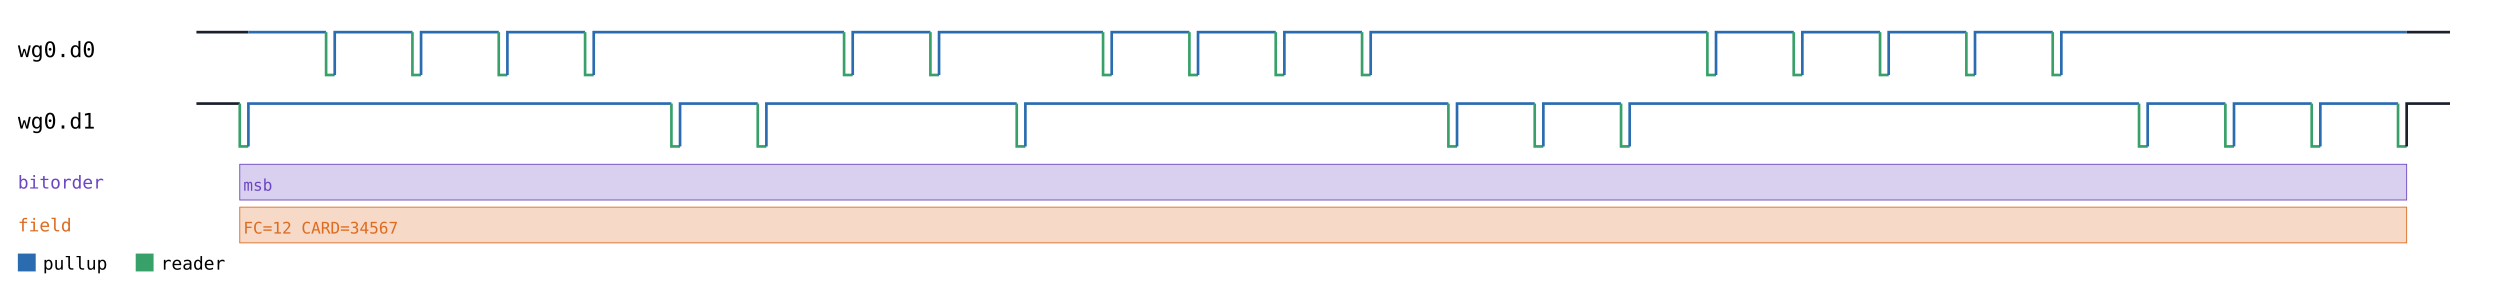
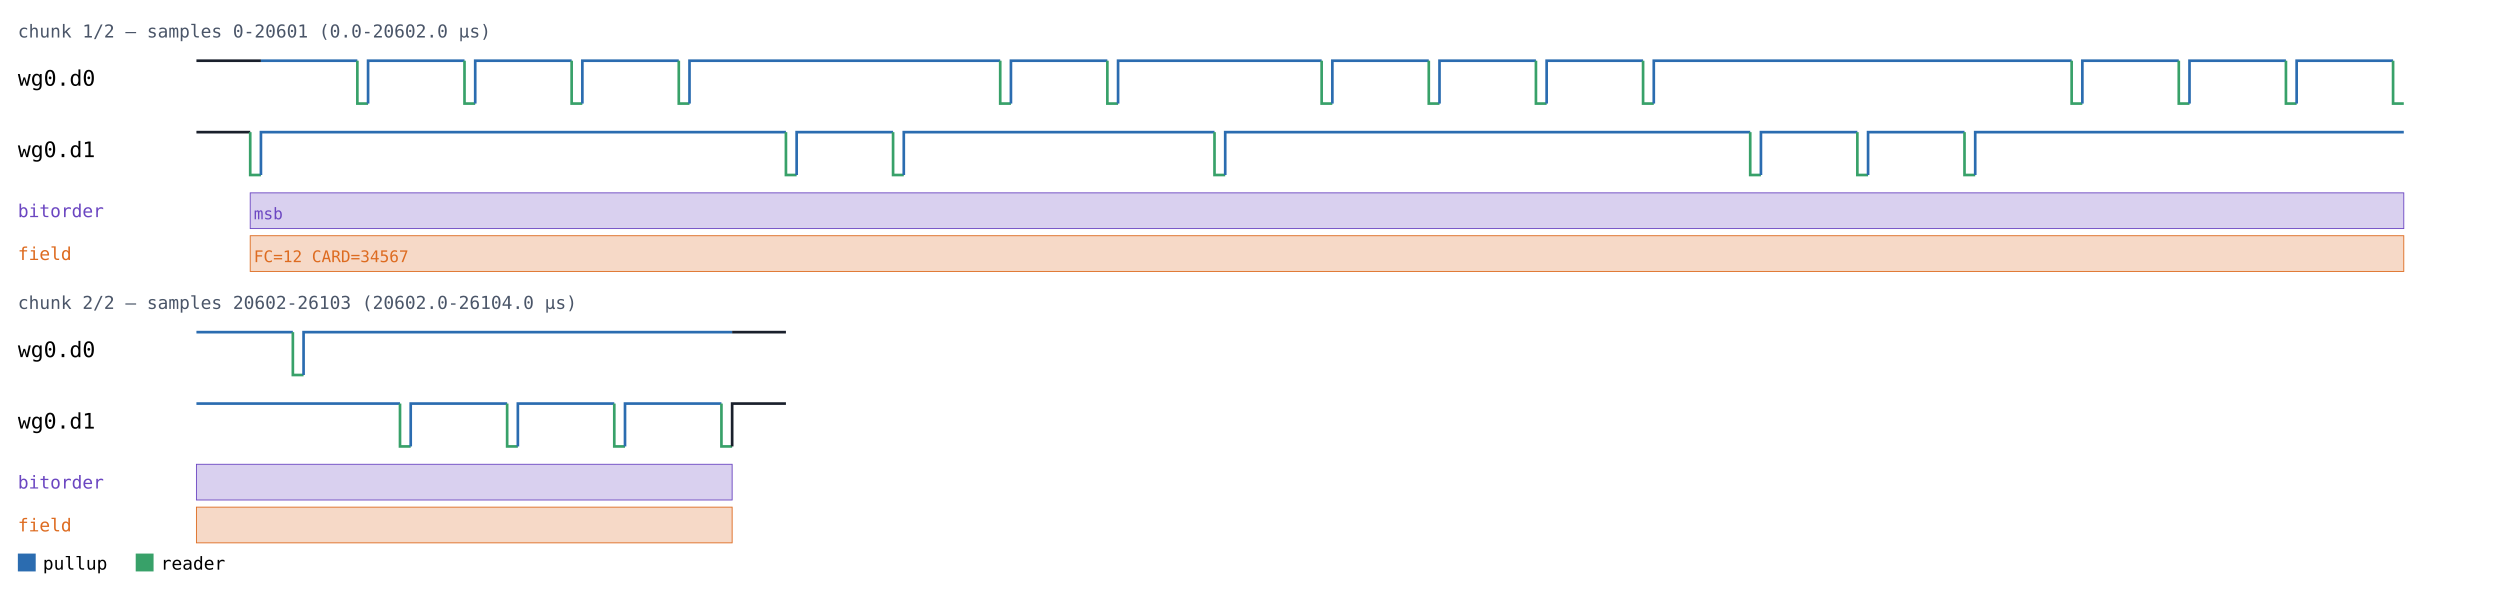
- <svg xmlns="http://www.w3.org/2000/svg" baseProfile="full" height="168" version="1.1" width="1400">
+ <svg xmlns="http://www.w3.org/2000/svg" baseProfile="full" height="336" version="1.1" width="1400">
  <defs />
-   <rect fill="white" height="168" width="1400" x="0" y="0" />
-   <text font-family="monospace" font-size="12px" x="10" y="32.0">wg0.d0</text>
-   <polyline fill="none" points="110.0,18.0 110.0,18.0 134.269,18.0 134.269,18.0 139.104,18.0 139.104,18.0" stroke="#1a202c" stroke-width="1.5" />
-   <polyline fill="none" points="139.104,18.0 139.104,18.0 182.614,18.0 182.614,18.0" stroke="#2b6cb0" stroke-width="1.5" />
-   <polyline fill="none" points="182.614,18.0 182.614,42.0 187.449,42.0 187.449,42.0" stroke="#38a169" stroke-width="1.5" />
-   <polyline fill="none" points="187.449,42.0 187.449,18.0 230.959,18.0 230.959,18.0" stroke="#2b6cb0" stroke-width="1.5" />
-   <polyline fill="none" points="230.959,18.0 230.959,42.0 235.794,42.0 235.794,42.0" stroke="#38a169" stroke-width="1.5" />
-   <polyline fill="none" points="235.794,42.0 235.794,18.0 279.304,18.0 279.304,18.0" stroke="#2b6cb0" stroke-width="1.5" />
-   <polyline fill="none" points="279.304,18.0 279.304,42.0 284.139,42.0 284.139,42.0" stroke="#38a169" stroke-width="1.5" />
-   <polyline fill="none" points="284.139,42.0 284.139,18.0 327.65,18.0 327.65,18.0" stroke="#2b6cb0" stroke-width="1.5" />
-   <polyline fill="none" points="327.65,18.0 327.65,42.0 332.484,42.0 332.484,42.0" stroke="#38a169" stroke-width="1.5" />
-   <polyline fill="none" points="332.484,42.0 332.484,18.0 472.685,18.0 472.685,18.0" stroke="#2b6cb0" stroke-width="1.5" />
-   <polyline fill="none" points="472.685,18.0 472.685,42.0 477.519,42.0 477.519,42.0" stroke="#38a169" stroke-width="1.5" />
-   <polyline fill="none" points="477.519,42.0 477.519,18.0 521.03,18.0 521.03,18.0" stroke="#2b6cb0" stroke-width="1.5" />
-   <polyline fill="none" points="521.03,18.0 521.03,42.0 525.864,42.0 525.864,42.0" stroke="#38a169" stroke-width="1.5" />
-   <polyline fill="none" points="525.864,42.0 525.864,18.0 617.72,18.0 617.72,18.0" stroke="#2b6cb0" stroke-width="1.5" />
-   <polyline fill="none" points="617.72,18.0 617.72,42.0 622.555,42.0 622.555,42.0" stroke="#38a169" stroke-width="1.5" />
-   <polyline fill="none" points="622.555,42.0 622.555,18.0 666.065,18.0 666.065,18.0" stroke="#2b6cb0" stroke-width="1.5" />
-   <polyline fill="none" points="666.065,18.0 666.065,42.0 670.9,42.0 670.9,42.0" stroke="#38a169" stroke-width="1.5" />
-   <polyline fill="none" points="670.9,42.0 670.9,18.0 714.41,18.0 714.41,18.0" stroke="#2b6cb0" stroke-width="1.5" />
-   <polyline fill="none" points="714.41,18.0 714.41,42.0 719.245,42.0 719.245,42.0" stroke="#38a169" stroke-width="1.5" />
-   <polyline fill="none" points="719.245,42.0 719.245,18.0 762.755,18.0 762.755,18.0" stroke="#2b6cb0" stroke-width="1.5" />
-   <polyline fill="none" points="762.755,18.0 762.755,42.0 767.59,42.0 767.59,42.0" stroke="#38a169" stroke-width="1.5" />
-   <polyline fill="none" points="767.59,42.0 767.59,18.0 956.136,18.0 956.136,18.0" stroke="#2b6cb0" stroke-width="1.5" />
-   <polyline fill="none" points="956.136,18.0 956.136,42.0 960.97,42.0 960.97,42.0" stroke="#38a169" stroke-width="1.5" />
-   <polyline fill="none" points="960.97,42.0 960.97,18.0 1004.481,18.0 1004.481,18.0" stroke="#2b6cb0" stroke-width="1.5" />
-   <polyline fill="none" points="1004.481,18.0 1004.481,42.0 1009.315,42.0 1009.315,42.0" stroke="#38a169" stroke-width="1.5" />
-   <polyline fill="none" points="1009.315,42.0 1009.315,18.0 1052.826,18.0 1052.826,18.0" stroke="#2b6cb0" stroke-width="1.5" />
-   <polyline fill="none" points="1052.826,18.0 1052.826,42.0 1057.66,42.0 1057.66,42.0" stroke="#38a169" stroke-width="1.5" />
-   <polyline fill="none" points="1057.66,42.0 1057.66,18.0 1101.171,18.0 1101.171,18.0" stroke="#2b6cb0" stroke-width="1.5" />
-   <polyline fill="none" points="1101.171,18.0 1101.171,42.0 1106.005,42.0 1106.005,42.0" stroke="#38a169" stroke-width="1.5" />
-   <polyline fill="none" points="1106.005,42.0 1106.005,18.0 1149.516,18.0 1149.516,18.0" stroke="#2b6cb0" stroke-width="1.5" />
-   <polyline fill="none" points="1149.516,18.0 1149.516,42.0 1154.35,42.0 1154.35,42.0" stroke="#38a169" stroke-width="1.5" />
-   <polyline fill="none" points="1154.35,42.0 1154.35,18.0 1347.731,18.0 1347.731,18.0" stroke="#2b6cb0" stroke-width="1.5" />
-   <polyline fill="none" points="1347.731,18.0 1347.731,18.0 1372.0,18.0" stroke="#1a202c" stroke-width="1.5" />
-   <text font-family="monospace" font-size="12px" x="10" y="72.0">wg0.d1</text>
-   <polyline fill="none" points="110.0,58.0 110.0,58.0 134.269,58.0 134.269,58.0" stroke="#1a202c" stroke-width="1.5" />
-   <polyline fill="none" points="134.269,58.0 134.269,82.0 139.104,82.0 139.104,82.0" stroke="#38a169" stroke-width="1.5" />
-   <polyline fill="none" points="139.104,82.0 139.104,58.0 375.995,58.0 375.995,58.0" stroke="#2b6cb0" stroke-width="1.5" />
-   <polyline fill="none" points="375.995,58.0 375.995,82.0 380.829,82.0 380.829,82.0" stroke="#38a169" stroke-width="1.5" />
-   <polyline fill="none" points="380.829,82.0 380.829,58.0 424.34,58.0 424.34,58.0" stroke="#2b6cb0" stroke-width="1.5" />
-   <polyline fill="none" points="424.34,58.0 424.34,82.0 429.174,82.0 429.174,82.0" stroke="#38a169" stroke-width="1.5" />
-   <polyline fill="none" points="429.174,82.0 429.174,58.0 569.375,58.0 569.375,58.0" stroke="#2b6cb0" stroke-width="1.5" />
-   <polyline fill="none" points="569.375,58.0 569.375,82.0 574.209,82.0 574.209,82.0" stroke="#38a169" stroke-width="1.5" />
-   <polyline fill="none" points="574.209,82.0 574.209,58.0 811.1,58.0 811.1,58.0" stroke="#2b6cb0" stroke-width="1.5" />
-   <polyline fill="none" points="811.1,58.0 811.1,82.0 815.935,82.0 815.935,82.0" stroke="#38a169" stroke-width="1.5" />
-   <polyline fill="none" points="815.935,82.0 815.935,58.0 859.445,58.0 859.445,58.0" stroke="#2b6cb0" stroke-width="1.5" />
-   <polyline fill="none" points="859.445,58.0 859.445,82.0 864.28,82.0 864.28,82.0" stroke="#38a169" stroke-width="1.5" />
-   <polyline fill="none" points="864.28,82.0 864.28,58.0 907.791,58.0 907.791,58.0" stroke="#2b6cb0" stroke-width="1.5" />
-   <polyline fill="none" points="907.791,58.0 907.791,82.0 912.625,82.0 912.625,82.0" stroke="#38a169" stroke-width="1.5" />
-   <polyline fill="none" points="912.625,82.0 912.625,58.0 1197.861,58.0 1197.861,58.0" stroke="#2b6cb0" stroke-width="1.5" />
-   <polyline fill="none" points="1197.861,58.0 1197.861,82.0 1202.696,82.0 1202.696,82.0" stroke="#38a169" stroke-width="1.5" />
-   <polyline fill="none" points="1202.696,82.0 1202.696,58.0 1246.206,58.0 1246.206,58.0" stroke="#2b6cb0" stroke-width="1.5" />
-   <polyline fill="none" points="1246.206,58.0 1246.206,82.0 1251.041,82.0 1251.041,82.0" stroke="#38a169" stroke-width="1.5" />
-   <polyline fill="none" points="1251.041,82.0 1251.041,58.0 1294.551,58.0 1294.551,58.0" stroke="#2b6cb0" stroke-width="1.5" />
-   <polyline fill="none" points="1294.551,58.0 1294.551,82.0 1299.386,82.0 1299.386,82.0" stroke="#38a169" stroke-width="1.5" />
-   <polyline fill="none" points="1299.386,82.0 1299.386,58.0 1342.896,58.0 1342.896,58.0" stroke="#2b6cb0" stroke-width="1.5" />
-   <polyline fill="none" points="1342.896,58.0 1342.896,82.0 1347.731,82.0 1347.731,82.0" stroke="#38a169" stroke-width="1.5" />
-   <polyline fill="none" points="1347.731,82.0 1347.731,58.0 1372.0,58.0" stroke="#1a202c" stroke-width="1.5" />
-   <text fill="#6b46c1" font-family="monospace" font-size="10px" x="10" y="105.6">bitorder</text>
-   <rect fill="#6b46c1" fill-opacity="0.25" height="20" stroke="#6b46c1" stroke-width="0.5" width="1213.462" x="134.269" y="92" />
-   <text fill="#6b46c1" font-family="monospace" font-size="9px" x="136.269" y="106.8">msb</text>
-   <text fill="#dd6b20" font-family="monospace" font-size="10px" x="10" y="129.6">field</text>
-   <rect fill="#dd6b20" fill-opacity="0.25" height="20" stroke="#dd6b20" stroke-width="0.5" width="1213.462" x="134.269" y="116" />
-   <text fill="#dd6b20" font-family="monospace" font-size="9px" x="136.269" y="130.8">FC=12 CARD=34567</text>
-   <rect fill="#2b6cb0" height="10" width="10" x="10" y="142" />
-   <text font-family="monospace" font-size="10px" x="24" y="151">pullup</text>
-   <rect fill="#38a169" height="10" width="10" x="76" y="142" />
-   <text font-family="monospace" font-size="10px" x="90" y="151">reader</text>
+   <rect fill="white" height="336" width="1400" x="0" y="0" />
+   <text fill="#4a5568" font-family="monospace" font-size="10px" x="10" y="21">chunk 1/2 — samples 0-20601  (0.0-20602.0 µs)</text>
+   <text font-family="monospace" font-size="12px" x="10" y="48.0">wg0.d0</text>
+   <polyline fill="none" points="110.0,34.0 110.0,34.0 140.12,34.0 140.12,34.0 146.12,34.0 146.12,34.0" stroke="#1a202c" stroke-width="1.5" />
+   <polyline fill="none" points="146.12,34.0 146.12,34.0 200.12,34.0 200.12,34.0" stroke="#2b6cb0" stroke-width="1.5" />
+   <polyline fill="none" points="200.12,34.0 200.12,58.0 206.12,58.0 206.12,58.0" stroke="#38a169" stroke-width="1.5" />
+   <polyline fill="none" points="206.12,58.0 206.12,34.0 260.12,34.0 260.12,34.0" stroke="#2b6cb0" stroke-width="1.5" />
+   <polyline fill="none" points="260.12,34.0 260.12,58.0 266.12,58.0 266.12,58.0" stroke="#38a169" stroke-width="1.5" />
+   <polyline fill="none" points="266.12,58.0 266.12,34.0 320.12,34.0 320.12,34.0" stroke="#2b6cb0" stroke-width="1.5" />
+   <polyline fill="none" points="320.12,34.0 320.12,58.0 326.12,58.0 326.12,58.0" stroke="#38a169" stroke-width="1.5" />
+   <polyline fill="none" points="326.12,58.0 326.12,34.0 380.12,34.0 380.12,34.0" stroke="#2b6cb0" stroke-width="1.5" />
+   <polyline fill="none" points="380.12,34.0 380.12,58.0 386.12,58.0 386.12,58.0" stroke="#38a169" stroke-width="1.5" />
+   <polyline fill="none" points="386.12,58.0 386.12,34.0 560.12,34.0 560.12,34.0" stroke="#2b6cb0" stroke-width="1.5" />
+   <polyline fill="none" points="560.12,34.0 560.12,58.0 566.12,58.0 566.12,58.0" stroke="#38a169" stroke-width="1.5" />
+   <polyline fill="none" points="566.12,58.0 566.12,34.0 620.12,34.0 620.12,34.0" stroke="#2b6cb0" stroke-width="1.5" />
+   <polyline fill="none" points="620.12,34.0 620.12,58.0 626.12,58.0 626.12,58.0" stroke="#38a169" stroke-width="1.5" />
+   <polyline fill="none" points="626.12,58.0 626.12,34.0 740.12,34.0 740.12,34.0" stroke="#2b6cb0" stroke-width="1.5" />
+   <polyline fill="none" points="740.12,34.0 740.12,58.0 746.12,58.0 746.12,58.0" stroke="#38a169" stroke-width="1.5" />
+   <polyline fill="none" points="746.12,58.0 746.12,34.0 800.12,34.0 800.12,34.0" stroke="#2b6cb0" stroke-width="1.5" />
+   <polyline fill="none" points="800.12,34.0 800.12,58.0 806.12,58.0 806.12,58.0" stroke="#38a169" stroke-width="1.5" />
+   <polyline fill="none" points="806.12,58.0 806.12,34.0 860.12,34.0 860.12,34.0" stroke="#2b6cb0" stroke-width="1.5" />
+   <polyline fill="none" points="860.12,34.0 860.12,58.0 866.12,58.0 866.12,58.0" stroke="#38a169" stroke-width="1.5" />
+   <polyline fill="none" points="866.12,58.0 866.12,34.0 920.12,34.0 920.12,34.0" stroke="#2b6cb0" stroke-width="1.5" />
+   <polyline fill="none" points="920.12,34.0 920.12,58.0 926.12,58.0 926.12,58.0" stroke="#38a169" stroke-width="1.5" />
+   <polyline fill="none" points="926.12,58.0 926.12,34.0 1160.12,34.0 1160.12,34.0" stroke="#2b6cb0" stroke-width="1.5" />
+   <polyline fill="none" points="1160.12,34.0 1160.12,58.0 1166.12,58.0 1166.12,58.0" stroke="#38a169" stroke-width="1.5" />
+   <polyline fill="none" points="1166.12,58.0 1166.12,34.0 1220.12,34.0 1220.12,34.0" stroke="#2b6cb0" stroke-width="1.5" />
+   <polyline fill="none" points="1220.12,34.0 1220.12,58.0 1226.12,58.0 1226.12,58.0" stroke="#38a169" stroke-width="1.5" />
+   <polyline fill="none" points="1226.12,58.0 1226.12,34.0 1280.12,34.0 1280.12,34.0" stroke="#2b6cb0" stroke-width="1.5" />
+   <polyline fill="none" points="1280.12,34.0 1280.12,58.0 1286.12,58.0 1286.12,58.0" stroke="#38a169" stroke-width="1.5" />
+   <polyline fill="none" points="1286.12,58.0 1286.12,34.0 1340.12,34.0 1340.12,34.0" stroke="#2b6cb0" stroke-width="1.5" />
+   <polyline fill="none" points="1340.12,34.0 1340.12,58.0 1346.12,58.0" stroke="#38a169" stroke-width="1.5" />
+   <text font-family="monospace" font-size="12px" x="10" y="88.0">wg0.d1</text>
+   <polyline fill="none" points="110.0,74.0 110.0,74.0 140.12,74.0 140.12,74.0" stroke="#1a202c" stroke-width="1.5" />
+   <polyline fill="none" points="140.12,74.0 140.12,98.0 146.12,98.0 146.12,98.0" stroke="#38a169" stroke-width="1.5" />
+   <polyline fill="none" points="146.12,98.0 146.12,74.0 440.12,74.0 440.12,74.0" stroke="#2b6cb0" stroke-width="1.5" />
+   <polyline fill="none" points="440.12,74.0 440.12,98.0 446.12,98.0 446.12,98.0" stroke="#38a169" stroke-width="1.5" />
+   <polyline fill="none" points="446.12,98.0 446.12,74.0 500.12,74.0 500.12,74.0" stroke="#2b6cb0" stroke-width="1.5" />
+   <polyline fill="none" points="500.12,74.0 500.12,98.0 506.12,98.0 506.12,98.0" stroke="#38a169" stroke-width="1.5" />
+   <polyline fill="none" points="506.12,98.0 506.12,74.0 680.12,74.0 680.12,74.0" stroke="#2b6cb0" stroke-width="1.5" />
+   <polyline fill="none" points="680.12,74.0 680.12,98.0 686.12,98.0 686.12,98.0" stroke="#38a169" stroke-width="1.5" />
+   <polyline fill="none" points="686.12,98.0 686.12,74.0 980.12,74.0 980.12,74.0" stroke="#2b6cb0" stroke-width="1.5" />
+   <polyline fill="none" points="980.12,74.0 980.12,98.0 986.12,98.0 986.12,98.0" stroke="#38a169" stroke-width="1.5" />
+   <polyline fill="none" points="986.12,98.0 986.12,74.0 1040.12,74.0 1040.12,74.0" stroke="#2b6cb0" stroke-width="1.5" />
+   <polyline fill="none" points="1040.12,74.0 1040.12,98.0 1046.12,98.0 1046.12,98.0" stroke="#38a169" stroke-width="1.5" />
+   <polyline fill="none" points="1046.12,98.0 1046.12,74.0 1100.12,74.0 1100.12,74.0" stroke="#2b6cb0" stroke-width="1.5" />
+   <polyline fill="none" points="1100.12,74.0 1100.12,98.0 1106.12,98.0 1106.12,98.0" stroke="#38a169" stroke-width="1.5" />
+   <polyline fill="none" points="1106.12,98.0 1106.12,74.0 1346.12,74.0" stroke="#2b6cb0" stroke-width="1.5" />
+   <text fill="#6b46c1" font-family="monospace" font-size="10px" x="10" y="121.6">bitorder</text>
+   <rect fill="#6b46c1" fill-opacity="0.25" height="20" stroke="#6b46c1" stroke-width="0.5" width="1206.0" x="140.12" y="108" />
+   <text fill="#6b46c1" font-family="monospace" font-size="9px" x="142.12" y="122.8">msb</text>
+   <text fill="#dd6b20" font-family="monospace" font-size="10px" x="10" y="145.6">field</text>
+   <rect fill="#dd6b20" fill-opacity="0.25" height="20" stroke="#dd6b20" stroke-width="0.5" width="1206.0" x="140.12" y="132" />
+   <text fill="#dd6b20" font-family="monospace" font-size="9px" x="142.12" y="146.8">FC=12 CARD=34567</text>
+   <text fill="#4a5568" font-family="monospace" font-size="10px" x="10" y="173">chunk 2/2 — samples 20602-26103  (20602.0-26104.0 µs)</text>
+   <text font-family="monospace" font-size="12px" x="10" y="200.0">wg0.d0</text>
+   <polyline fill="none" points="110.0,186.0 110.0,186.0 164.0,186.0 164.0,186.0" stroke="#2b6cb0" stroke-width="1.5" />
+   <polyline fill="none" points="164.0,186.0 164.0,210.0 170.0,210.0 170.0,210.0" stroke="#38a169" stroke-width="1.5" />
+   <polyline fill="none" points="170.0,210.0 170.0,186.0 410.0,186.0 410.0,186.0" stroke="#2b6cb0" stroke-width="1.5" />
+   <polyline fill="none" points="410.0,186.0 410.0,186.0 440.12,186.0" stroke="#1a202c" stroke-width="1.5" />
+   <text font-family="monospace" font-size="12px" x="10" y="240.0">wg0.d1</text>
+   <polyline fill="none" points="110.0,226.0 110.0,226.0 224.0,226.0 224.0,226.0" stroke="#2b6cb0" stroke-width="1.5" />
+   <polyline fill="none" points="224.0,226.0 224.0,250.0 230.0,250.0 230.0,250.0" stroke="#38a169" stroke-width="1.5" />
+   <polyline fill="none" points="230.0,250.0 230.0,226.0 284.0,226.0 284.0,226.0" stroke="#2b6cb0" stroke-width="1.5" />
+   <polyline fill="none" points="284.0,226.0 284.0,250.0 290.0,250.0 290.0,250.0" stroke="#38a169" stroke-width="1.5" />
+   <polyline fill="none" points="290.0,250.0 290.0,226.0 344.0,226.0 344.0,226.0" stroke="#2b6cb0" stroke-width="1.5" />
+   <polyline fill="none" points="344.0,226.0 344.0,250.0 350.0,250.0 350.0,250.0" stroke="#38a169" stroke-width="1.5" />
+   <polyline fill="none" points="350.0,250.0 350.0,226.0 404.0,226.0 404.0,226.0" stroke="#2b6cb0" stroke-width="1.5" />
+   <polyline fill="none" points="404.0,226.0 404.0,250.0 410.0,250.0 410.0,250.0" stroke="#38a169" stroke-width="1.5" />
+   <polyline fill="none" points="410.0,250.0 410.0,226.0 440.12,226.0" stroke="#1a202c" stroke-width="1.5" />
+   <text fill="#6b46c1" font-family="monospace" font-size="10px" x="10" y="273.6">bitorder</text>
+   <rect fill="#6b46c1" fill-opacity="0.25" height="20" stroke="#6b46c1" stroke-width="0.5" width="300.0" x="110.0" y="260" />
+   <text fill="#dd6b20" font-family="monospace" font-size="10px" x="10" y="297.6">field</text>
+   <rect fill="#dd6b20" fill-opacity="0.25" height="20" stroke="#dd6b20" stroke-width="0.5" width="300.0" x="110.0" y="284" />
+   <rect fill="#2b6cb0" height="10" width="10" x="10" y="310" />
+   <text font-family="monospace" font-size="10px" x="24" y="319">pullup</text>
+   <rect fill="#38a169" height="10" width="10" x="76" y="310" />
+   <text font-family="monospace" font-size="10px" x="90" y="319">reader</text>
</svg>
